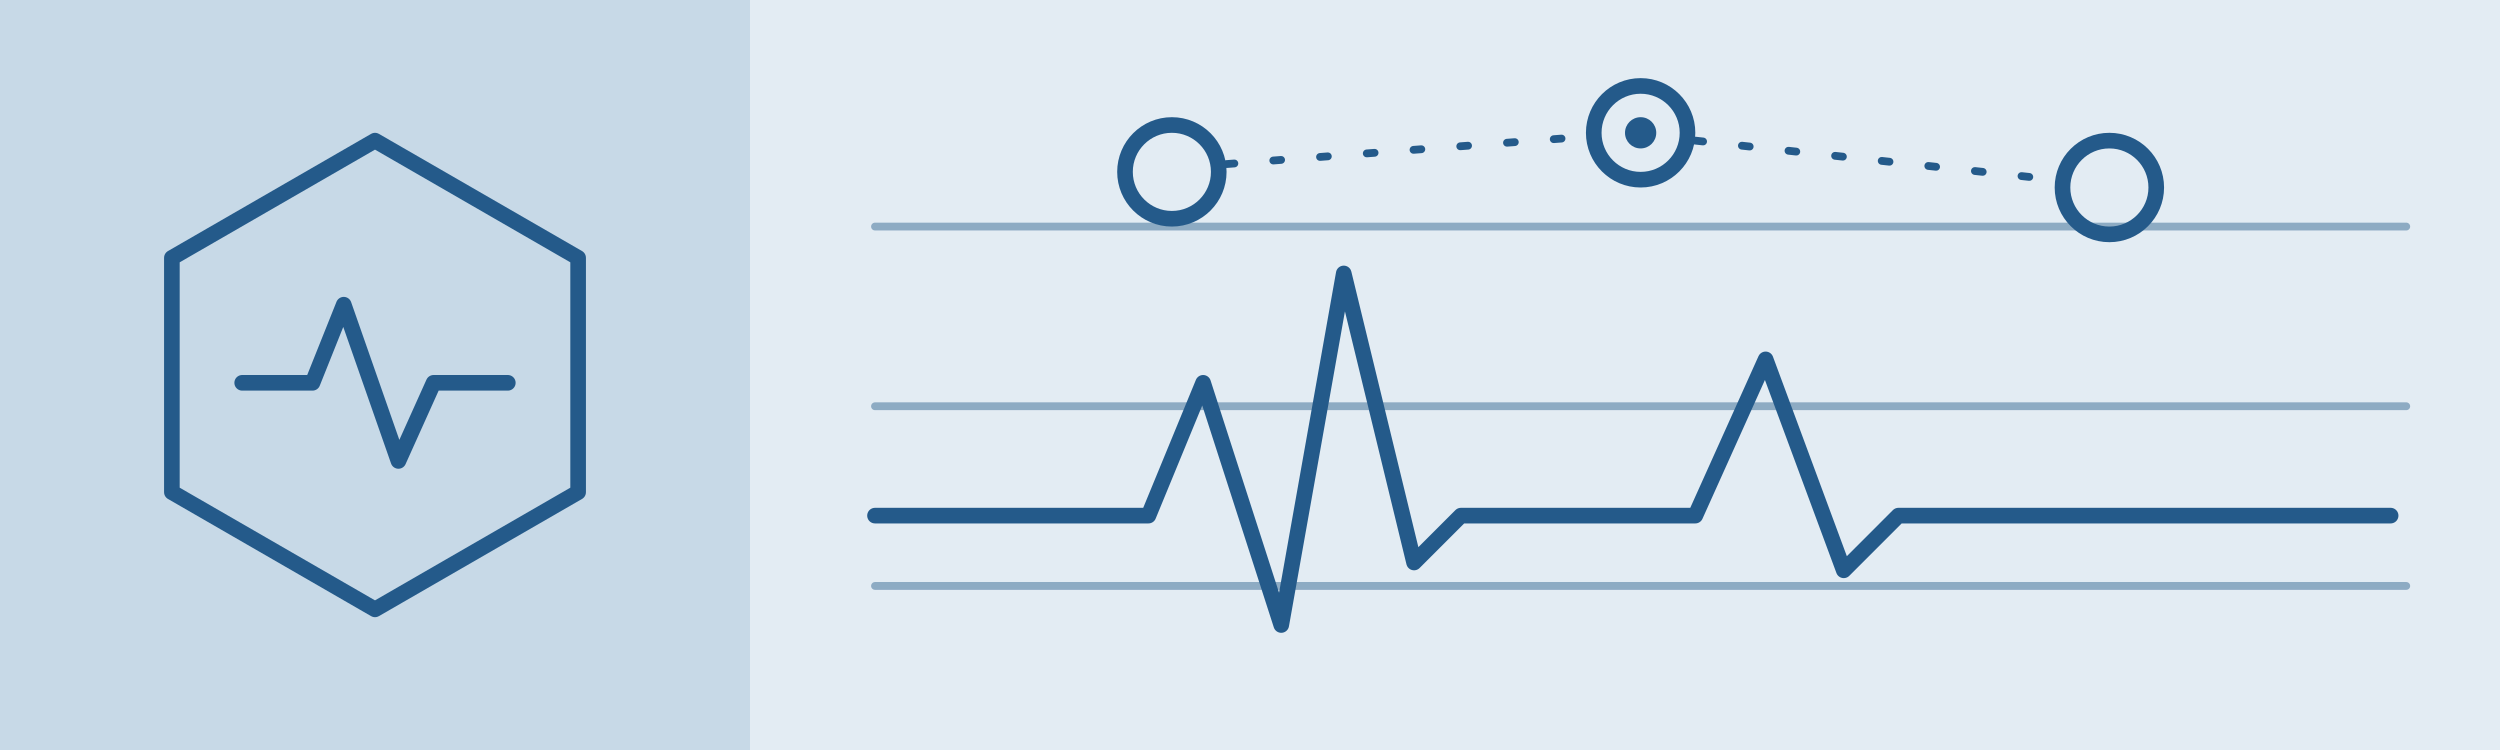
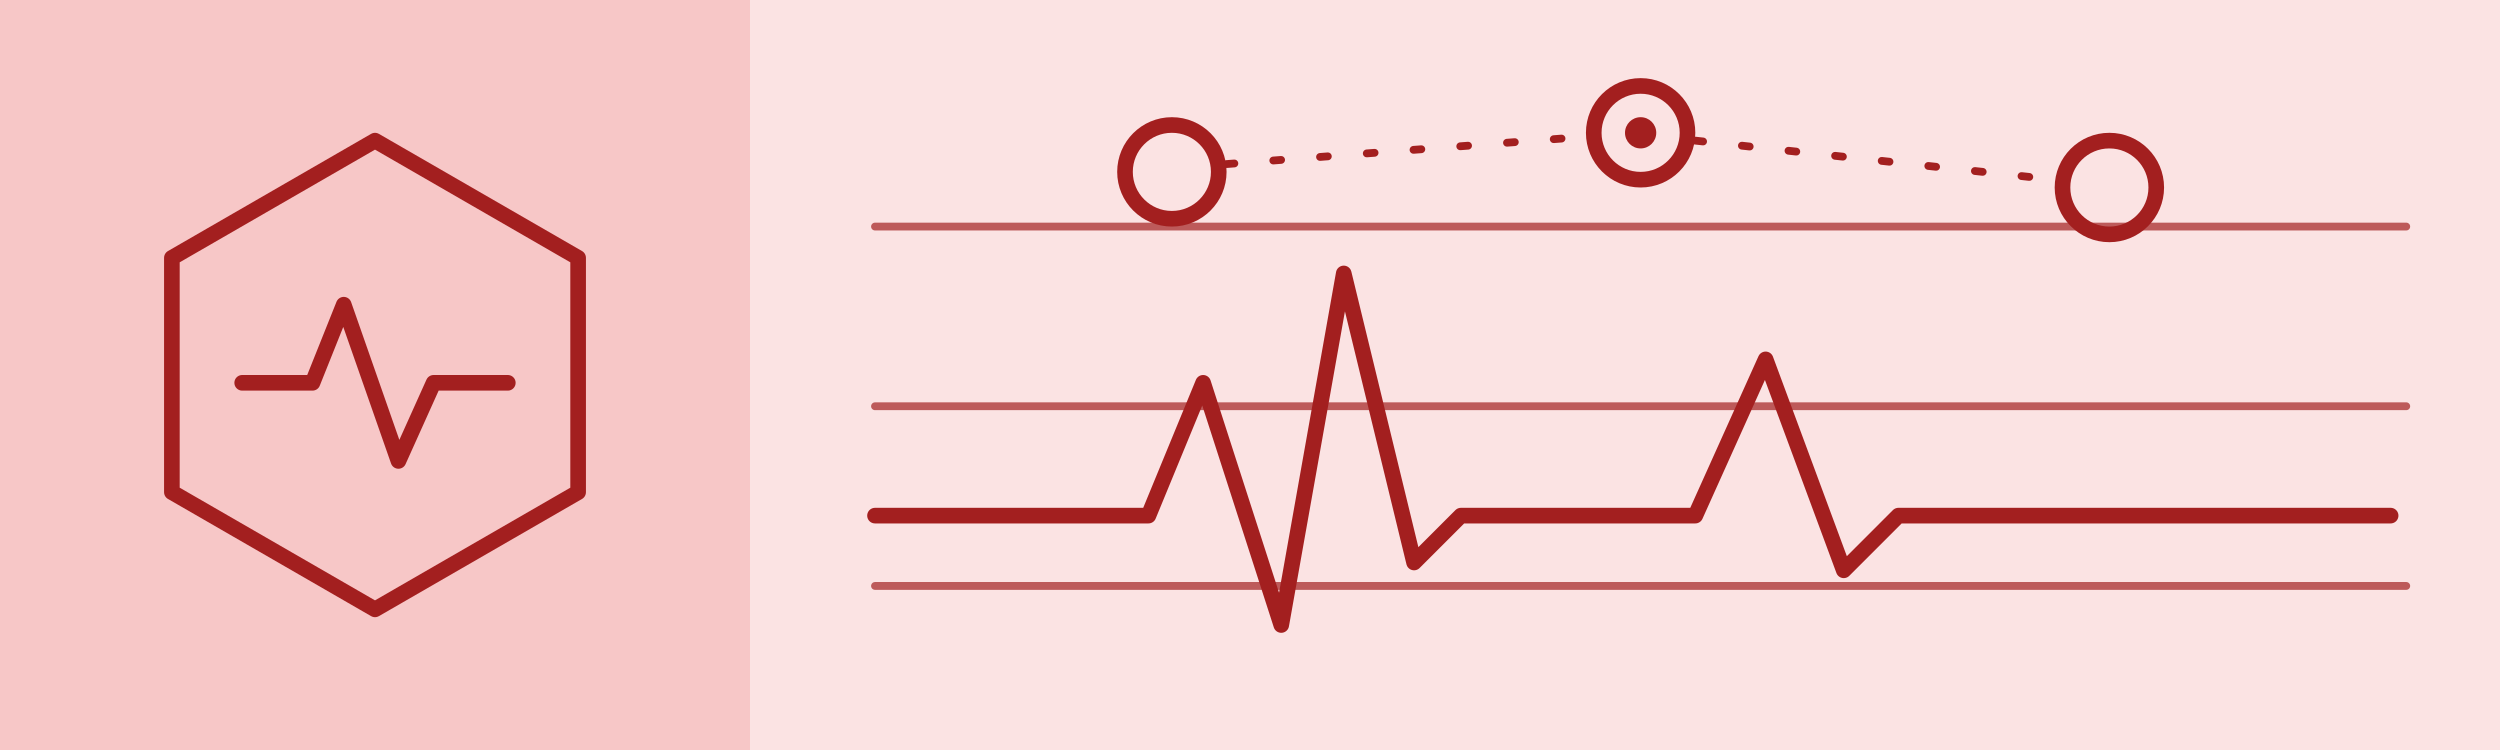
<svg xmlns="http://www.w3.org/2000/svg" viewBox="0 0 640 192" width="640" height="192">
-   <style>.s{fill:none;stroke:#245a8a;stroke-width:4;stroke-linecap:round;stroke-linejoin:round}.t{stroke-width:2}.f{fill:#245a8a}.d{stroke-dasharray:2 10}.q{opacity:.45}text{font:600 15px ui-monospace,SFMono-Regular,Menlo,Consolas,monospace;fill:#245a8a}@media(prefers-color-scheme:dark){.s{stroke:#8cc4f5}.f,text{fill:#8cc4f5}}</style>
-   <rect width="640" height="192" fill="#3572a5" opacity=".14" />
-   <rect width="192" height="192" fill="#3572a5" opacity=".16" />
+   <style>.s{fill:none;stroke:#a31f1f;stroke-width:4;stroke-linecap:round;stroke-linejoin:round}.t{stroke-width:2}.f{fill:#a31f1f}.d{stroke-dasharray:2 10}.q{opacity:.7}text{font:600 24px ui-monospace,SFMono-Regular,Menlo,Consolas,monospace;fill:#a31f1f}@media(prefers-color-scheme:dark){.s{stroke:#ff9a9a}.f,text{fill:#ff9a9a}}</style>
+   <rect width="640" height="192" fill="#e03131" opacity=".14" />
+   <rect width="192" height="192" fill="#e03131" opacity=".16" />
  <path class="s" d="M96 36l52 30v60l-52 30-52-30V66z" />
  <path class="s" d="M62 98h18l8-20 14 40 9-20h19" />
  <path class="s t q" d="M224 150h392M224 104h392M224 58h392" />
  <path class="s" d="M224 132h70l14-34 20 62 16-90 18 74 12-12h60l18-40 20 54 14-14h126" />
  <circle class="s" cx="300" cy="44" r="12" />
  <circle class="s" cx="420" cy="34" r="12" />
  <circle class="s" cx="540" cy="48" r="12" />
  <path class="s t d" d="M314 42l92-7M434 36l92 10" />
  <circle class="f" cx="420" cy="34" r="4" />
</svg>
